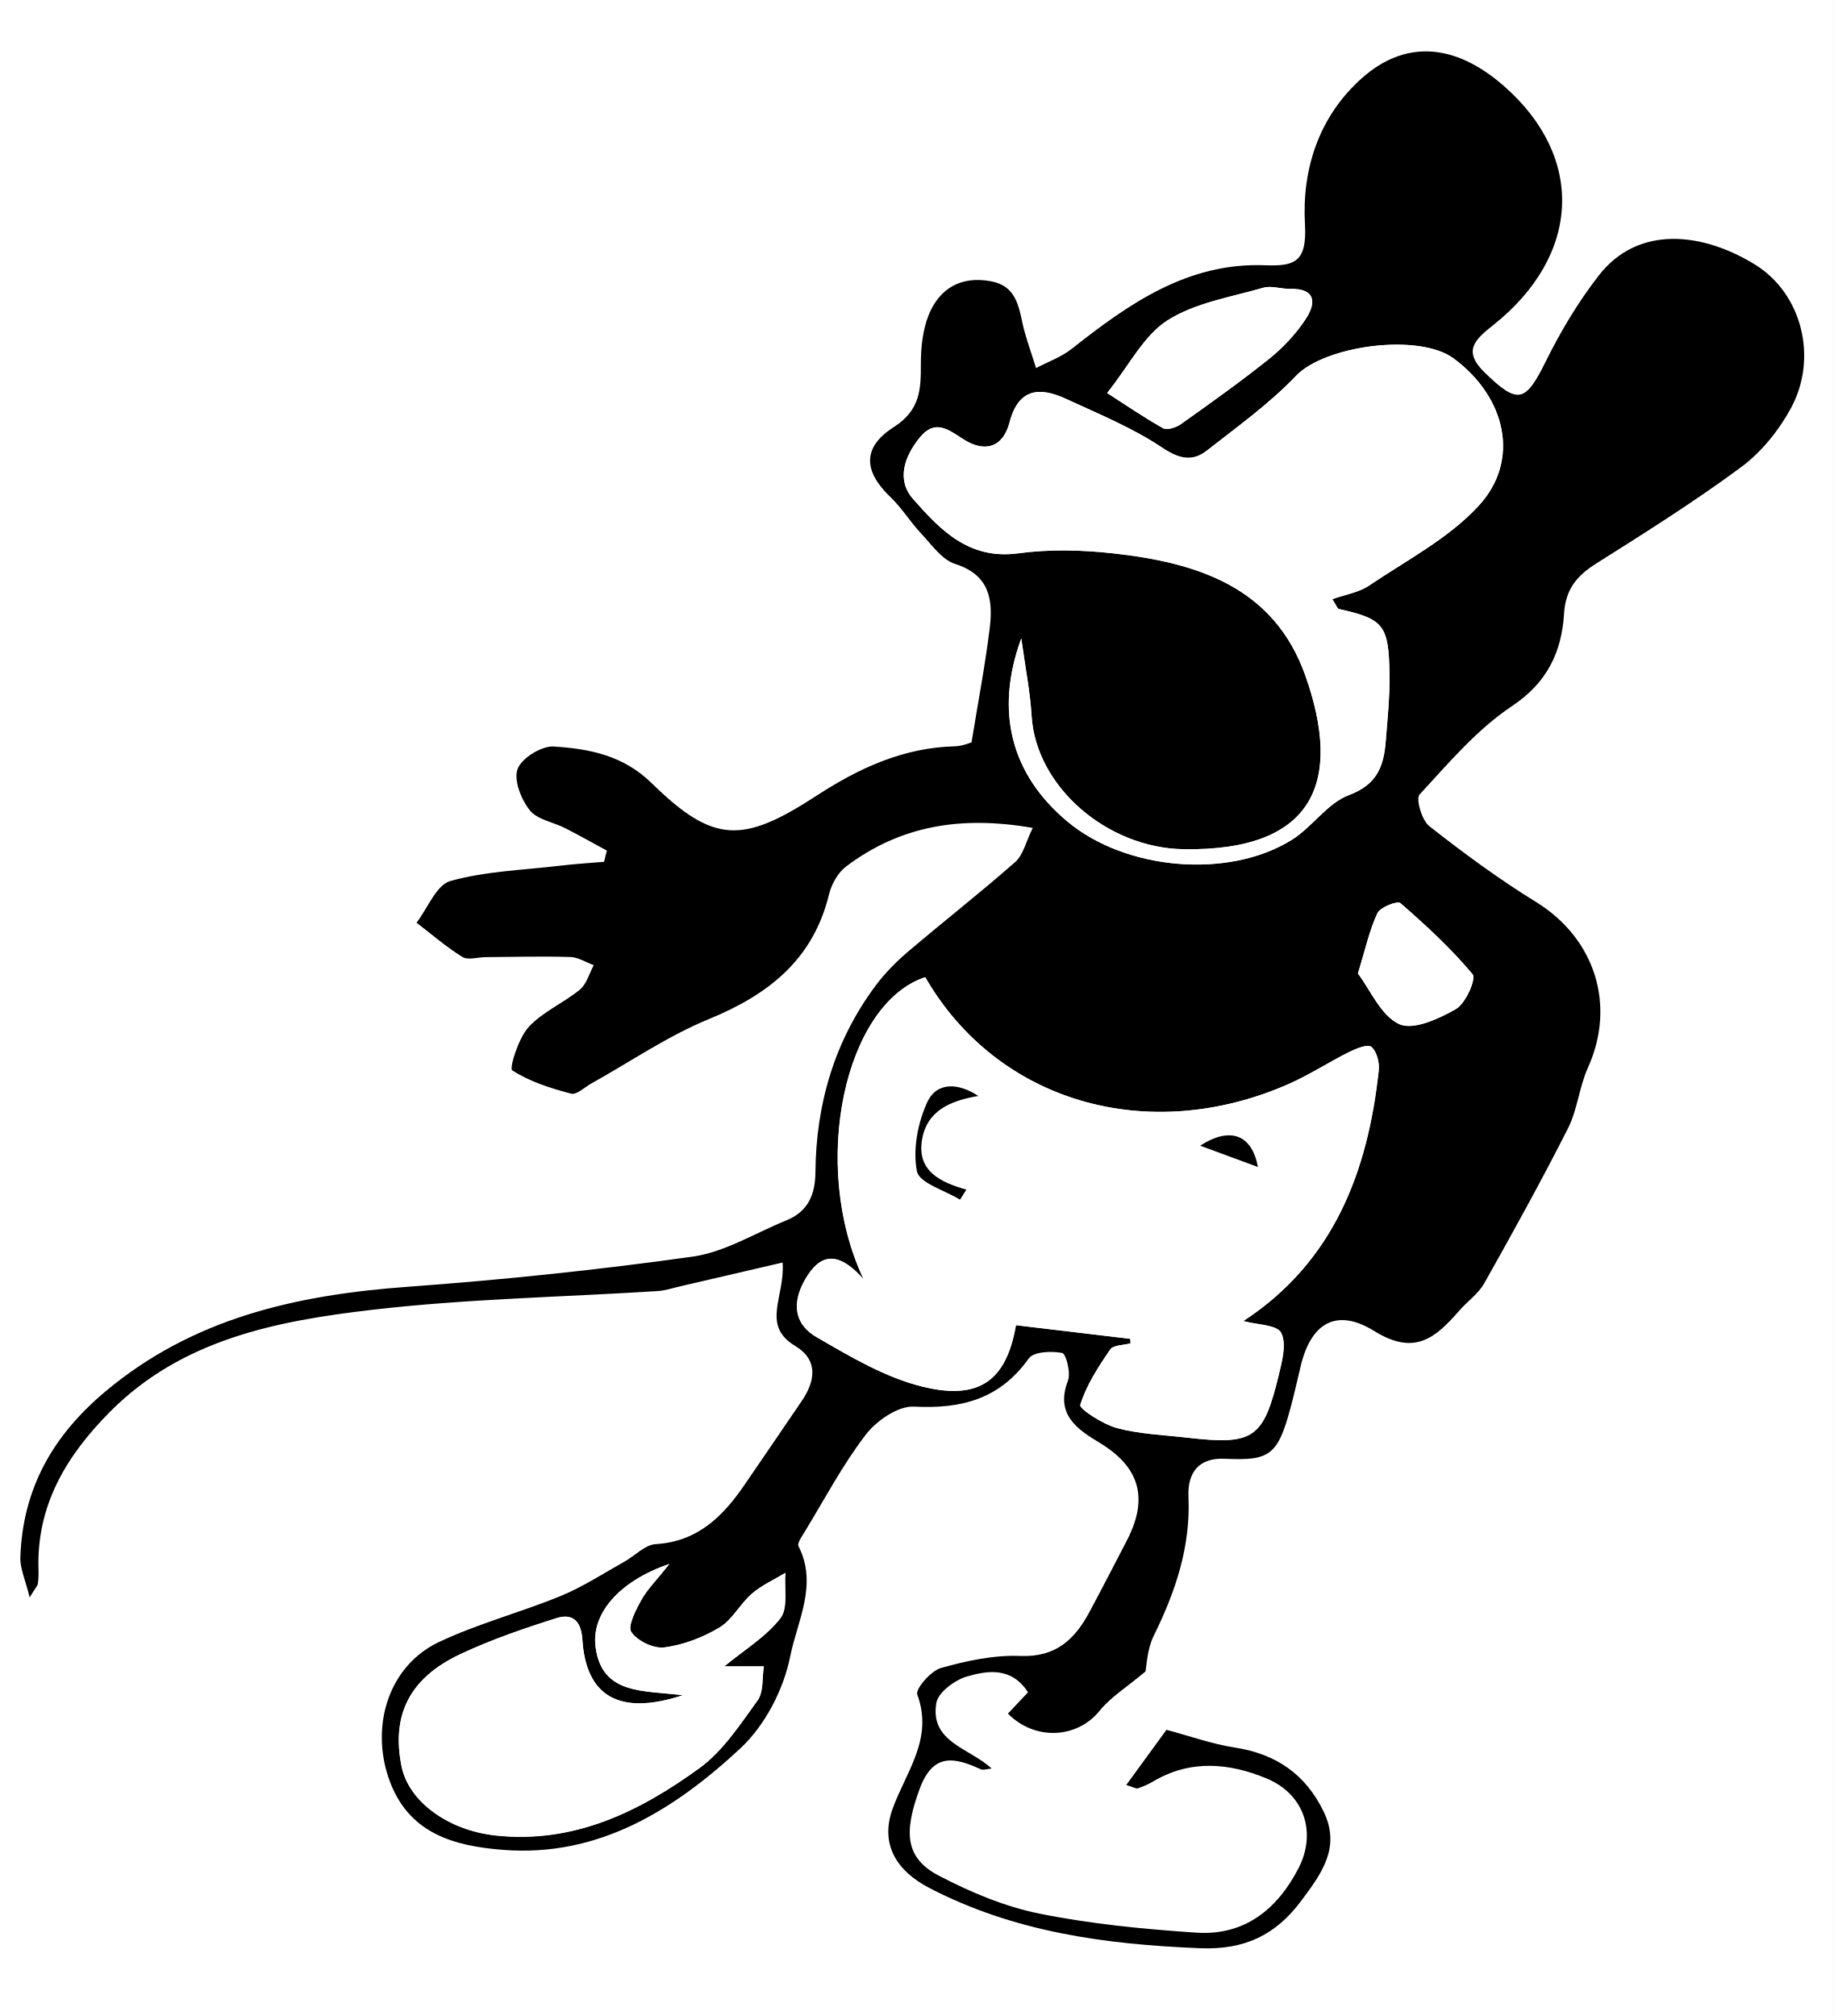
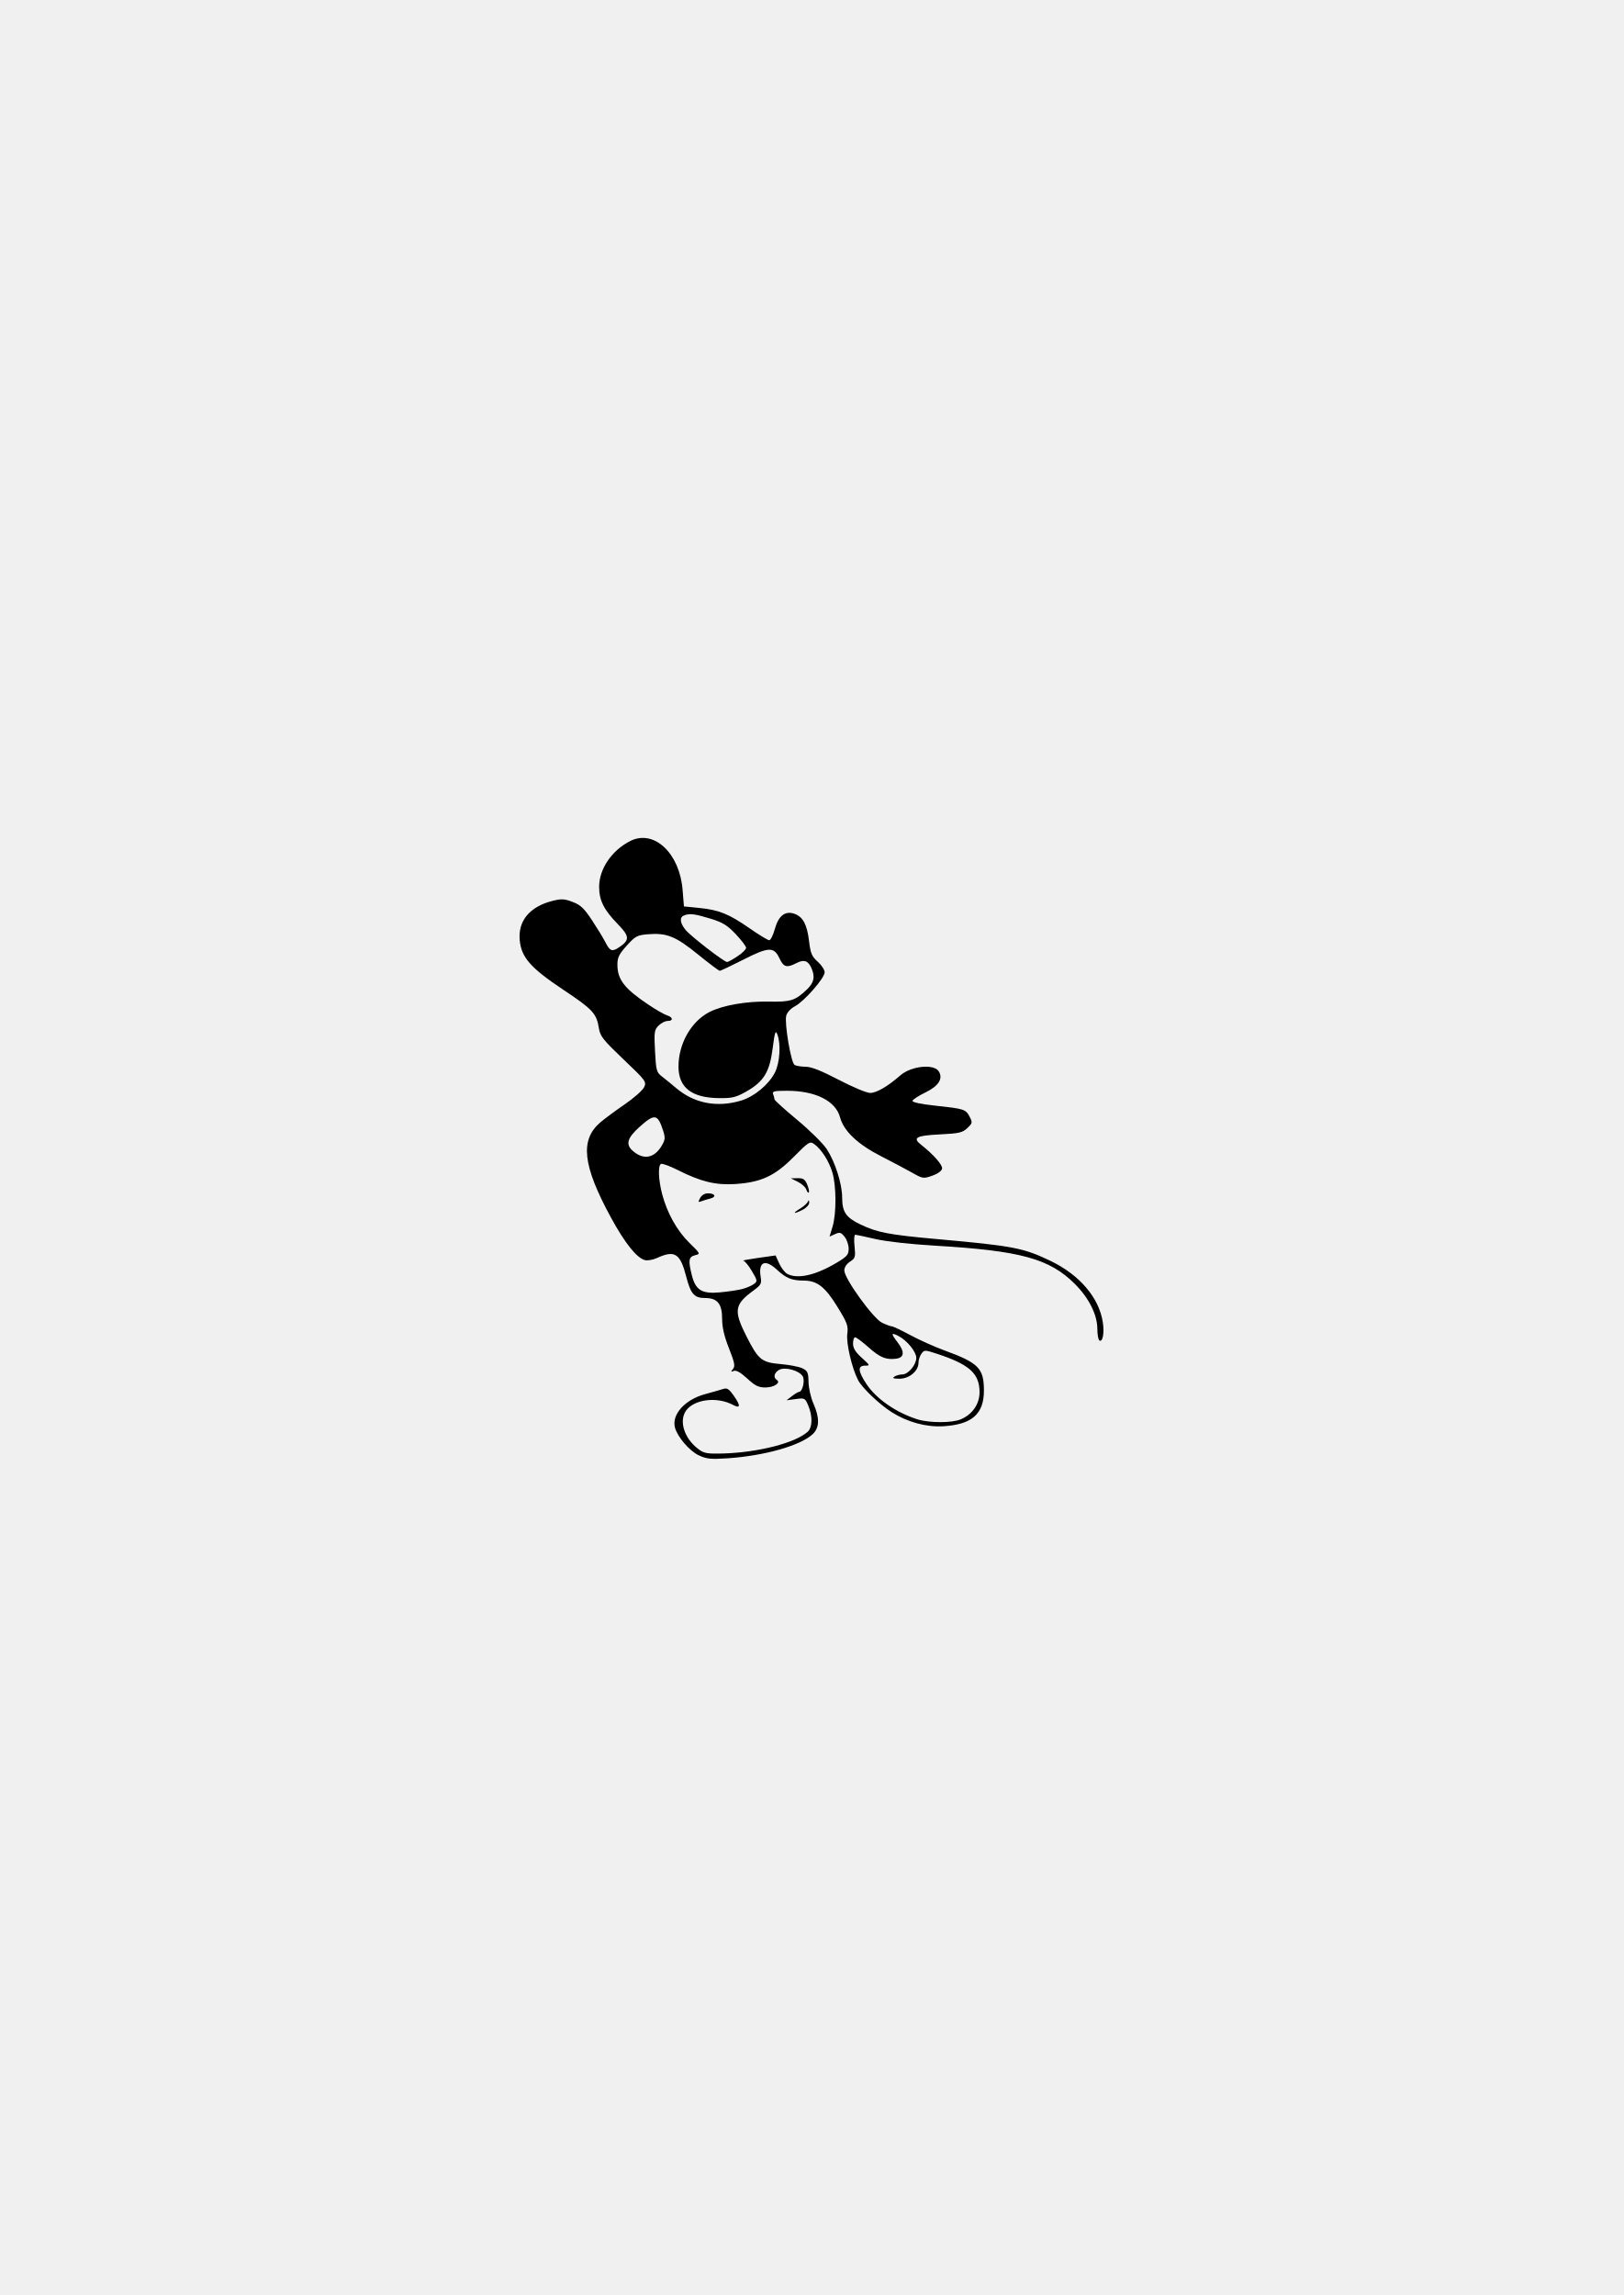
- <svg xmlns="http://www.w3.org/2000/svg" id="Layer_1" viewBox="0 0 271 298">
-   <defs>
-     <style>.cls-1,.cls-2{stroke-width:0px;}.cls-2{fill:#fff;}</style>
-   </defs>
-   <path class="cls-2" d="M271,298c-90.31,0-180.62,0-271,0V0h271v298ZM115.71,186.61c.44,4.97-3.24,9.29,1.85,12.34,3.45,2.07,3.02,5.16.96,8.19-2.82,4.12-5.62,8.25-8.44,12.37-3.2,4.66-6.92,8.37-13.12,8.75-1.6.1-3.1,1.74-4.67,2.62-3.11,1.73-6.11,3.71-9.38,5.05-5.93,2.44-12.21,4.07-17.98,6.8-7.37,3.49-10.1,12.2-7.47,20.02,2.8,8.33,9.71,10.13,16.93,10.7,14.15,1.12,25.35-5.95,35.1-15.02,3.61-3.36,6.37-8.68,7.34-13.54,1.03-5.19,4.13-10.63,1.24-16.31-.23-.46.52-1.51.94-2.2,2.94-4.82,5.59-9.87,9.01-14.32,1.59-2.06,4.76-4.25,7.1-4.13,7.03.37,12.69-1.11,16.97-7.11.72-1.01,3.35-1.13,4.94-.82.57.11,1.3,2.94.86,4.1-1.91,4.96,1.35,7.17,4.64,9.15,5.91,3.56,7.34,8.15,4.07,14.47-1.83,3.54-3.66,7.08-5.54,10.59-2.17,4.05-4.97,6.69-10.2,6.48-3.9-.15-7.94.72-11.74,1.78-1.49.42-3.8,3.1-3.5,3.92,2.44,6.59-1.71,11.47-3.67,16.96-1.82,5.09.51,9.07,5.47,11.64,12.59,6.54,26.07,8.33,40.01,8.9,6.6.27,11.2-1.98,14.96-7.04,2.94-3.96,5.87-7.81,3.3-13.13-2.67-5.54-7.04-8.55-13.13-9.49-3.33-.51-6.56-1.68-10.11-2.62-1.57,2.15-3.68,5.05-5.94,8.15,1.11.34,1.47.59,1.71.5.77-.26,1.54-.59,2.24-1.01,5.52-3.29,11.26-2.76,16.8-.45,5.55,2.31,7.42,7.98,4.72,13.24-3.14,6.12-8.03,10.03-15.12,9.55-7.77-.52-15.59-1.29-23.22-2.82-5.12-1.03-10.15-3.16-14.81-5.59-5.03-2.62-5.23-6.43-2.85-12.87,1.98-5.35,5.14-4.65,9.03-2.87.36.16.89-.05,1.6-.11-3.28-3.06-9.17-3.88-8.17-9.71.27-1.56,2.73-3.38,4.53-3.9,3.07-.89,6.57-1.43,9.02,2.34-1.06,1.12-2.02,2.14-2.97,3.15,4.05,4.09,10.27,3.63,13.53-.4,1.65-2.04,4.03-3.5,6.79-5.82.19-.89.25-3.31,1.22-5.27,3.22-6.51,5.47-13.19,5.14-20.56-.17-3.7,1.64-5.78,5.32-5.62,7.09.31,8.01-.46,10.23-9.33.36-1.45.69-2.92,1.04-4.38,1.5-6.3,5.24-8.67,10.89-5.16,5.99,3.72,9.07.94,12.54-3.02,1.2-1.38,2.82-2.49,3.69-4.04,4.26-7.57,8.47-15.18,12.39-22.93,1.4-2.77,1.66-6.1,2.94-8.95,4.2-9.29,1.03-19.13-7.67-24.49-5.48-3.38-10.7-7.23-15.78-11.21-1.11-.87-2.02-4.04-1.43-4.68,4.28-4.63,8.48-9.62,13.66-13.07,5.25-3.5,7.34-8.06,7.69-13.66.23-3.69,1.94-5.64,4.83-7.46,7.24-4.57,14.51-9.14,21.38-14.23,2.97-2.2,5.54-5.4,7.32-8.68,4.03-7.44,1.65-16.94-5.32-21.24-7.69-4.75-17.24-5.9-23.08,1.63-3.03,3.9-5.62,8.23-7.81,12.66-3.03,6.15-4.16,6.43-9.03,1.7-3.34-3.24-1.47-4.88,1.25-7.04,13.02-10.36,13.58-24.87,1.51-35.39-7.26-6.33-14.6-6.77-20.98-1.06-6.4,5.73-8.81,13.55-8.36,21.53.31,5.58-1.47,6.25-5.91,6.08-11.46-.43-20.13,5.71-28.58,12.37-1.54,1.21-3.49,1.9-5.25,2.83-.55-1.73-1.14-3.45-1.65-5.19-.91-3.08-.77-6.86-5.06-7.65-4.39-.81-7.59,1.06-9.18,5.03-.89,2.22-1.15,4.81-1.14,7.23.01,3.77-.12,6.82-4,9.3-4.75,3.03-4.46,6.58-.46,10.38,1.66,1.58,2.89,3.62,4.47,5.31,1.57,1.66,3.09,3.91,5.06,4.54,5.09,1.61,5.62,5.29,5.11,9.48-.67,5.46-1.71,10.88-2.69,16.9-.26.06-1.35.56-2.46.58-7.61.18-14.21,3.24-20.4,7.27-10.95,7.13-15.25,7.15-24.39-1.8-4.25-4.17-9.27-5.12-14.52-5.44-1.79-.11-4.71,1.71-5.32,3.32-.61,1.64.52,4.48,1.79,6.09,1.09,1.39,3.47,1.75,5.23,2.65,2.08,1.06,4.12,2.21,6.17,3.32-.14.55-.27,1.11-.41,1.66-2.18.19-4.37.32-6.54.58-5.42.64-10.98.81-16.18,2.26-2.07.58-3.35,4.02-4.99,6.16,2.24,1.71,4.38,3.58,6.77,5.06.84.51,2.28.03,3.44.03,4.17-.03,8.34-.15,12.5-.02,1.17.04,2.32.79,3.48,1.21-.67,1.23-1.06,2.8-2.06,3.62-2.42,1.99-5.52,3.28-7.58,5.54-1.5,1.65-2.87,6.09-2.42,6.38,2.58,1.67,5.67,2.65,8.7,3.45.82.22,2.02-.96,3.04-1.53,5.75-3.2,11.25-7,17.3-9.48,8.84-3.62,15.44-8.79,17.79-18.47.36-1.5,1.31-3.19,2.52-4.1,7.99-6.03,16.99-7.56,27.59-5.7-1.02,2.06-1.41,4-2.59,5.04-5.18,4.56-10.64,8.82-15.9,13.3-1.75,1.49-3.4,3.18-4.77,5.02-6.05,8.15-8.77,17.45-8.86,27.51-.03,3.37-1.11,5.84-4.29,7.14-4.6,1.88-9.07,4.69-13.85,5.36-13.98,1.98-28.06,3.43-42.14,4.46-16.38,1.2-31.72,4.59-44.74,15.54-7.75,6.52-12.16,14.38-12.49,24.45-.06,1.66.75,3.35,1.37,5.92.9-1.47,1.17-1.72,1.21-2.01.09-.66.12-1.33.1-1.99-.35-9.54,4.11-16.92,10.53-23.4,10.66-10.75,24.67-13.45,38.71-15.1,14-1.64,28.17-1.88,42.26-2.78,1.15-.07,2.27-.46,3.41-.72,4.78-1.11,9.56-2.22,15.11-3.51Z" />
-   <path class="cls-1" d="M115.71,186.61c-5.55,1.29-10.32,2.41-15.11,3.51-1.13.26-2.26.65-3.41.72-14.09.9-28.26,1.14-42.26,2.78-14.04,1.64-28.05,4.34-38.71,15.1-6.43,6.48-10.88,13.86-10.53,23.4.02.66,0,1.34-.1,1.99-.04.29-.31.54-1.21,2.01-.62-2.57-1.43-4.26-1.37-5.92.33-10.07,4.74-17.93,12.49-24.45,13.02-10.95,28.36-14.34,44.74-15.54,14.09-1.03,28.16-2.49,42.14-4.46,4.77-.68,9.25-3.49,13.85-5.36,3.19-1.3,4.26-3.77,4.29-7.14.09-10.06,2.81-19.36,8.86-27.51,1.37-1.84,3.02-3.53,4.77-5.02,5.26-4.48,10.71-8.73,15.9-13.3,1.18-1.04,1.57-2.98,2.59-5.04-10.6-1.86-19.6-.33-27.59,5.7-1.2.91-2.15,2.6-2.52,4.1-2.35,9.68-8.96,14.85-17.79,18.47-6.04,2.48-11.55,6.28-17.3,9.48-1.01.56-2.22,1.75-3.04,1.53-3.03-.8-6.12-1.78-8.7-3.45-.45-.29.92-4.74,2.42-6.38,2.06-2.26,5.16-3.55,7.58-5.54,1-.82,1.39-2.39,2.06-3.62-1.16-.42-2.31-1.18-3.48-1.21-4.16-.13-8.33-.01-12.5.02-1.17,0-2.61.49-3.44-.03-2.39-1.47-4.53-3.34-6.77-5.06,1.64-2.14,2.92-5.58,4.99-6.16,5.2-1.45,10.76-1.62,16.18-2.26,2.17-.26,4.36-.39,6.54-.58.14-.55.27-1.11.41-1.66-2.05-1.11-4.09-2.26-6.17-3.32-1.77-.9-4.14-1.26-5.23-2.65-1.27-1.61-2.4-4.46-1.79-6.09.6-1.61,3.53-3.43,5.32-3.32,5.25.33,10.27,1.27,14.52,5.44,9.14,8.95,13.44,8.93,24.39,1.8,6.19-4.03,12.79-7.09,20.4-7.27,1.11-.03,2.2-.52,2.46-.58.98-6.02,2.02-11.44,2.69-16.9.51-4.19-.02-7.86-5.11-9.48-1.97-.63-3.5-2.88-5.06-4.54-1.58-1.68-2.81-3.72-4.47-5.31-3.99-3.8-4.28-7.35.46-10.38,3.88-2.48,4.02-5.54,4-9.3,0-2.42.26-5.01,1.14-7.23,1.59-3.97,4.79-5.84,9.18-5.03,4.3.79,4.16,4.57,5.06,7.65.51,1.74,1.1,3.46,1.65,5.19,1.76-.93,3.71-1.62,5.25-2.83,8.45-6.67,17.12-12.8,28.58-12.37,4.44.17,6.22-.5,5.91-6.08-.45-7.98,1.96-15.8,8.36-21.53,6.38-5.71,13.71-5.27,20.98,1.06,12.07,10.52,11.5,25.03-1.51,35.39-2.71,2.16-4.58,3.8-1.25,7.04,4.88,4.73,6,4.45,9.03-1.7,2.19-4.43,4.78-8.76,7.81-12.66,5.84-7.53,15.39-6.37,23.08-1.63,6.97,4.3,9.35,13.81,5.32,21.24-1.78,3.28-4.35,6.47-7.32,8.68-6.87,5.09-14.14,9.66-21.38,14.23-2.89,1.82-4.6,3.77-4.83,7.46-.35,5.61-2.44,10.16-7.69,13.66-5.18,3.45-9.38,8.43-13.66,13.07-.59.64.33,3.81,1.43,4.68,5.07,3.98,10.29,7.83,15.78,11.21,8.7,5.37,11.86,15.21,7.67,24.49-1.29,2.85-1.54,6.18-2.94,8.95-3.92,7.75-8.13,15.36-12.39,22.93-.87,1.55-2.49,2.66-3.69,4.04-3.46,3.96-6.54,6.74-12.54,3.02-5.65-3.51-9.39-1.14-10.89,5.16-.35,1.46-.68,2.92-1.04,4.38-2.22,8.87-3.14,9.64-10.23,9.33-3.68-.16-5.49,1.92-5.32,5.62.33,7.37-1.92,14.04-5.14,20.56-.97,1.96-1.03,4.38-1.22,5.27-2.77,2.32-5.14,3.78-6.79,5.82-3.26,4.04-9.48,4.49-13.53.4.95-1.01,1.91-2.03,2.97-3.15-2.45-3.77-5.95-3.23-9.02-2.34-1.8.52-4.26,2.34-4.53,3.9-1,5.83,4.89,6.66,8.17,9.71-.7.06-1.24.27-1.6.11-3.89-1.78-7.05-2.48-9.03,2.87-2.38,6.44-2.18,10.25,2.85,12.87,4.66,2.43,9.7,4.56,14.81,5.59,7.62,1.54,15.44,2.3,23.22,2.82,7.09.48,11.98-3.43,15.12-9.55,2.7-5.26.83-10.93-4.72-13.24-5.54-2.3-11.28-2.84-16.8.45-.7.42-1.47.74-2.24,1.01-.25.08-.6-.16-1.71-.5,2.26-3.1,4.38-6,5.94-8.15,3.56.95,6.78,2.11,10.11,2.62,6.09.94,10.46,3.95,13.13,9.49,2.56,5.32-.36,9.17-3.3,13.13-3.76,5.06-8.36,7.31-14.96,7.04-13.94-.56-27.42-2.36-40.01-8.9-4.96-2.57-7.28-6.55-5.47-11.64,1.96-5.49,6.11-10.37,3.67-16.96-.3-.82,2.01-3.5,3.5-3.92,3.8-1.07,7.84-1.94,11.74-1.78,5.23.21,8.03-2.43,10.2-6.48,1.88-3.51,3.71-7.06,5.54-10.59,3.27-6.31,1.85-10.9-4.07-14.47-3.29-1.98-6.55-4.19-4.64-9.15.45-1.16-.28-3.99-.86-4.1-1.58-.31-4.21-.2-4.94.82-4.28,6-9.94,7.48-16.97,7.11-2.34-.12-5.51,2.07-7.1,4.13-3.42,4.45-6.07,9.5-9.01,14.32-.42.7-1.18,1.74-.94,2.2,2.89,5.67-.21,11.11-1.24,16.31-.97,4.86-3.73,10.18-7.34,13.54-9.75,9.07-20.95,16.14-35.1,15.02-7.22-.57-14.13-2.38-16.93-10.7-2.63-7.82.1-16.53,7.47-20.02,5.77-2.73,12.06-4.37,17.98-6.8,3.27-1.34,6.28-3.32,9.38-5.05,1.58-.88,3.07-2.52,4.67-2.62,6.2-.37,9.92-4.09,13.12-8.75,2.83-4.11,5.62-8.25,8.44-12.37,2.07-3.02,2.49-6.12-.96-8.19-5.1-3.06-1.41-7.37-1.85-12.34ZM167.07,197.91c.01.22.02.44.04.65-1.03.29-2.55.24-3.01.92-1.76,2.57-3.53,5.27-4.42,8.19-.18.57,3.35,2.87,5.43,3.42,3.33.89,6.87,1.01,10.33,1.41,9.84,1.14,11.29.2,13.57-9.25.5-2.06,1.18-4.65.35-6.25-.62-1.19-3.55-1.17-5.58-1.73,13.31-8.72,18.39-21.99,20.01-37.07.12-1.15-.3-2.82-1.1-3.46-.56-.45-2.29.27-3.33.79-2.97,1.48-5.77,3.32-8.79,4.66-20.9,9.25-43.2,2.68-53.81-15.75-11.83,3.88-17.13,27.65-9.1,44.65-3.38-3.78-6-4.08-8.28-.57-2.22,3.43-2.38,6.97,1.32,9.12,4.96,2.88,10.12,5.95,15.6,7.31,8.61,2.14,12.48-1.05,13.87-9.07,5.68.68,11.31,1.35,16.93,2.02ZM196.91,88.57c1.94-.69,3.93-.99,5.44-2.01,5.56-3.76,11.79-6.99,16.23-11.83,6.15-6.71,4.01-15.99-3.69-21.72-5.19-3.86-19.09-1.9-23.32,2.53-3.93,4.12-8.66,7.51-13.17,11.05-2.19,1.71-4.11,1.25-6.66-.44-4.39-2.93-9.38-4.97-14.2-7.2-3.88-1.79-7.01-1.56-8.32,3.47-.99,3.8-3.72,4.51-6.84,2.5-2.25-1.45-4.18-3-6.42-.26-2.3,2.81-3.49,6.26-1.01,9.09,4.01,4.57,8.25,9.03,15.55,8.04,4.58-.62,9.36-.51,13.97,0,12.39,1.36,23.83,4.9,28.49,18.15,5.37,15.24,1.67,25.9-18.03,25.59-11.27-.18-21.82-9.2-22.46-19.75-.21-3.52-.92-7.02-1.52-11.42-3.99,10.9-1.43,20.2,6.82,27.08,8.6,7.18,23.76,8.55,33.15,2.71,3.03-1.89,5.26-5.43,8.45-6.62,4.16-1.55,5.14-4.27,5.44-7.91.27-3.32.61-6.64.56-9.96-.11-7.31-.88-8.16-7.48-9.64-.23-.05-.36-.51-.97-1.45ZM107.07,246.31c2.95-2.43,6.14-4.35,8.28-7.1,1.17-1.51.54-4.42.73-6.7-1.66,1.01-3.49,1.82-4.94,3.07-1.75,1.51-2.89,3.86-4.8,5.01-2.44,1.47-5.33,2.57-8.14,2.94-1.58.21-3.99-.95-4.88-2.27-.59-.87.64-3.24,1.46-4.72.85-1.56,2.18-2.85,4.16-5.35-7.5,2.55-11.57,7.4-10.91,12.29.95,7.11,7.1,6.36,12.9,7.12-9.42,3.08-14.33.16-14.86-8.3-.18-2.81-1.57-3.8-3.77-3.11-4.85,1.53-9.7,3.19-14.29,5.35-7.51,3.54-10.17,9.02-8.66,16.54,1.06,5.3,6.99,9.51,13.94,10.25,11.55,1.23,21.2-3.52,30.06-9.94,3.49-2.53,6.04-6.47,8.63-10.04.9-1.24.65-3.32.92-5.02h-5.82ZM163.63,58.09c2.54,1.63,5.33,3.56,8.28,5.21.59.33,1.92-.11,2.62-.6,4.44-3.16,8.89-6.32,13.14-9.73,2.03-1.64,3.9-3.65,5.33-5.83,1.56-2.37,1.48-4.52-2.34-4.44-1.31.03-2.74-.51-3.93-.17-4.82,1.39-10.08,2.22-14.18,4.83-3.49,2.22-5.61,6.59-8.91,10.73ZM200.7,143.91c1.83,2.42,3.37,6.19,6.08,7.46,2.07.97,5.89-.78,8.41-2.23,1.43-.82,3.01-4.46,2.46-5.12-3.19-3.83-6.9-7.25-10.68-10.53-.43-.38-2.97.6-3.39,1.48-1.19,2.52-1.78,5.33-2.89,8.93Z" />
-   <path class="cls-2" d="M167.07,197.91c-5.62-.67-11.25-1.34-16.93-2.02-1.39,8.02-5.26,11.21-13.87,9.07-5.48-1.36-10.63-4.43-15.6-7.31-3.7-2.15-3.55-5.69-1.32-9.12,2.28-3.52,4.9-3.21,8.28.57-8.03-16.99-2.74-40.77,9.1-44.65,10.61,18.43,32.91,24.99,53.81,15.75,3.03-1.34,5.82-3.18,8.79-4.66,1.05-.52,2.78-1.24,3.33-.79.8.64,1.23,2.31,1.1,3.46-1.62,15.08-6.7,28.35-20.01,37.07,2.03.56,4.97.54,5.58,1.73.83,1.6.15,4.2-.35,6.25-2.29,9.45-3.74,10.38-13.57,9.25-3.46-.4-7-.52-10.33-1.41-2.07-.55-5.6-2.85-5.43-3.42.9-2.92,2.66-5.62,4.42-8.19.46-.68,1.98-.63,3.01-.92-.01-.22-.02-.44-.04-.65ZM144.6,162c-2.9-1.92-6.16-2.18-7.58.97-1.38,3.06-2.14,6.96-1.5,10.15.35,1.75,4.13,2.82,6.37,4.2.31-.49.62-.99.93-1.48-3.75-1.06-7.22-2.68-6.58-7.16.65-4.5,4.2-5.99,8.36-6.69ZM177.38,169.35c2.64.97,5.73,2.11,8.54,3.15-.92-4.85-4.14-5.98-8.54-3.15Z" />
-   <path class="cls-2" d="M196.91,88.57c.61.94.75,1.4.97,1.45,6.6,1.48,7.37,2.33,7.48,9.64.05,3.32-.3,6.65-.56,9.96-.29,3.64-1.27,6.36-5.44,7.91-3.19,1.19-5.41,4.73-8.45,6.62-9.4,5.84-24.56,4.47-33.15-2.71-8.25-6.89-10.81-16.18-6.82-27.08.6,4.4,1.31,7.89,1.52,11.42.63,10.55,11.19,19.57,22.46,19.75,19.7.31,23.4-10.35,18.03-25.59-4.66-13.24-16.1-16.79-28.49-18.15-4.61-.51-9.39-.62-13.97,0-7.3.99-11.54-3.47-15.55-8.04-2.48-2.83-1.29-6.28,1.01-9.09,2.24-2.74,4.17-1.19,6.42.26,3.12,2.01,5.85,1.3,6.84-2.5,1.31-5.03,4.44-5.26,8.32-3.47,4.83,2.23,9.82,4.27,14.2,7.2,2.54,1.7,4.47,2.16,6.66.44,4.52-3.54,9.24-6.92,13.17-11.05,4.23-4.44,18.13-6.39,23.32-2.53,7.7,5.73,9.84,15.01,3.69,21.72-4.44,4.84-10.67,8.08-16.23,11.83-1.51,1.02-3.5,1.32-5.44,2.01Z" />
-   <path class="cls-2" d="M107.07,246.31h5.82c-.27,1.7-.02,3.78-.92,5.02-2.59,3.58-5.14,7.52-8.63,10.04-8.86,6.43-18.51,11.17-30.06,9.94-6.96-.74-12.88-4.95-13.94-10.25-1.51-7.51,1.16-13,8.66-16.54,4.59-2.16,9.44-3.82,14.29-5.35,2.2-.69,3.59.3,3.77,3.11.53,8.46,5.44,11.38,14.86,8.3-5.8-.76-11.95,0-12.9-7.12-.65-4.89,3.41-9.73,10.91-12.29-1.98,2.49-3.3,3.79-4.16,5.35-.81,1.48-2.04,3.84-1.46,4.72.89,1.32,3.3,2.48,4.88,2.27,2.81-.37,5.69-1.47,8.14-2.94,1.91-1.15,3.05-3.5,4.8-5.01,1.45-1.25,3.28-2.06,4.94-3.07-.18,2.28.44,5.18-.73,6.7-2.13,2.75-5.33,4.68-8.28,7.1Z" />
-   <path class="cls-2" d="M163.63,58.09c3.3-4.14,5.42-8.51,8.91-10.73,4.1-2.61,9.36-3.43,14.18-4.83,1.19-.35,2.62.2,3.93.17,3.82-.09,3.9,2.07,2.34,4.44-1.43,2.18-3.3,4.19-5.33,5.83-4.24,3.41-8.7,6.57-13.14,9.73-.7.5-2.03.93-2.62.6-2.94-1.66-5.73-3.58-8.28-5.21Z" />
-   <path class="cls-2" d="M200.7,143.91c1.11-3.61,1.7-6.41,2.89-8.93.42-.89,2.96-1.86,3.39-1.48,3.77,3.29,7.49,6.7,10.68,10.53.55.66-1.04,4.3-2.46,5.12-2.52,1.45-6.34,3.2-8.41,2.23-2.71-1.27-4.25-5.05-6.08-7.46Z" />
-   <path class="cls-1" d="M144.6,162c-4.16.7-7.72,2.19-8.36,6.69-.64,4.48,2.83,6.09,6.58,7.16-.31.49-.62.99-.93,1.48-2.24-1.38-6.02-2.45-6.37-4.2-.63-3.2.12-7.1,1.5-10.15,1.43-3.15,4.69-2.89,7.58-.97Z" />
-   <path class="cls-1" d="M177.38,169.35c4.4-2.83,7.63-1.7,8.54,3.15-2.81-1.04-5.9-2.17-8.54-3.15Z" />
+ <svg xmlns="http://www.w3.org/2000/svg" version="1.1" id="svg1" width="793.6" height="1122.133" viewBox="0 0 793.6 1122.133">
+   <defs id="defs1" />
+   <g id="g1">
+     <path style="fill:#000000" d="m 341.666,711.588 c -4.572,-2.141 -10.542,-9.13 -11.684,-13.678 -1.599,-6.37 4.934,-13.574 14.726,-16.239 3.717,-1.012 7.767,-2.171 8.999,-2.577 1.804,-0.594 2.821,0.101 5.225,3.57 3.276,4.727 3.071,6.197 -0.589,4.238 -7.079,-3.789 -17.279,-2.996 -21.984,1.708 -4.9,4.9 -2.388,14.384 5.322,20.091 2.557,1.893 4.323,2.195 11.655,1.989 17.273,-0.484 35.504,-5.15 41.569,-10.639 2.335,-2.113 2.46,-7.57 0.292,-12.759 -1.556,-3.725 -1.738,-3.821 -6.126,-3.233 l -4.522,0.606 2.659,-2.043 c 1.462,-1.124 3.031,-2.054 3.485,-2.067 1.638,-0.047 2.943,-5.431 1.823,-7.523 -1.533,-2.865 -8.579,-4.847 -11.559,-3.252 -2.436,1.304 -3.024,3.771 -1.172,4.916 2.185,1.351 -1.333,3.701 -5.54,3.701 -3.39,0 -5.041,-0.812 -8.919,-4.387 -3.192,-2.942 -5.342,-4.164 -6.527,-3.709 -1.487,0.57 -1.551,0.417 -0.406,-0.963 1.128,-1.359 0.787,-3.095 -1.982,-10.104 -2.33,-5.896 -3.344,-10.259 -3.344,-14.384 0,-7.387 -2.3,-10.187 -8.368,-10.187 -5.283,0 -6.997,-1.971 -9.224,-10.602 -2.901,-11.246 -5.587,-12.94 -14.232,-8.976 -1.956,0.897 -4.599,1.369 -5.873,1.05 -4.044,-1.015 -9.859,-8.296 -16.723,-20.938 -13.793,-25.403 -15.161,-37.802 -5.121,-46.417 2.041,-1.751 7.41,-5.72 11.932,-8.821 4.522,-3.101 8.79,-6.883 9.484,-8.406 1.211,-2.657 0.806,-3.202 -10.082,-13.562 -9.827,-9.351 -11.432,-11.364 -12.008,-15.061 -1.152,-7.39 -2.947,-9.347 -17.391,-18.963 -15.998,-10.65 -20.542,-15.806 -21.351,-24.227 -0.912,-9.487 4.899,-16.459 16.053,-19.264 4.339,-1.091 5.8,-1.012 9.835,0.529 3.868,1.477 5.604,3.12 9.439,8.934 2.584,3.918 5.475,8.653 6.424,10.523 2.315,4.562 3.326,5.009 6.553,2.894 5.581,-3.657 5.53,-5.466 -0.328,-11.486 -6.869,-7.061 -9.154,-11.625 -9.15,-18.273 0.006,-8.746 6.187,-17.831 15.238,-22.398 11.538,-5.821 24.105,5.91 25.565,23.863 l 0.661,8.134 7.399,0.731 c 9.708,0.959 14.576,2.924 24.699,9.97 4.608,3.208 8.93,5.832 9.604,5.832 0.674,0 1.922,-2.52 2.773,-5.6 1.799,-6.508 5.166,-9.009 9.771,-7.259 3.992,1.518 5.963,5.288 6.92,13.241 0.731,6.075 1.337,7.519 4.244,10.114 1.865,1.665 3.391,3.99 3.391,5.166 0,2.812 -9.971,14.22 -14.527,16.621 -2.123,1.119 -3.856,3.007 -4.268,4.65 -0.93,3.705 2.331,22.914 4.078,24.022 0.761,0.483 3.187,0.885 5.392,0.894 2.805,0.011 7.686,1.938 16.259,6.416 6.738,3.52 13.627,6.4 15.31,6.4 3.111,0 8.59,-3.19 14.801,-8.618 5.233,-4.574 16.371,-5.731 18.739,-1.947 2.216,3.542 -0.042,7.152 -6.42,10.265 -3.344,1.632 -6.232,3.488 -6.418,4.123 -0.213,0.73 4,1.627 11.42,2.431 14.04,1.523 14.622,1.715 16.562,5.466 1.409,2.725 1.327,3.104 -1.187,5.471 -2.376,2.237 -3.996,2.607 -13.469,3.076 -11.509,0.57 -13.466,1.639 -9.181,5.016 6.187,4.876 10.658,9.965 10.318,11.745 -0.216,1.129 -2.184,2.537 -4.825,3.452 -4.287,1.486 -4.661,1.433 -9.588,-1.367 -2.82,-1.602 -9.701,-5.249 -15.291,-8.104 -11.593,-5.92 -18.37,-12.344 -20.202,-19.149 -2.154,-7.998 -12.034,-12.926 -25.917,-12.926 -6.32,0 -7.316,0.248 -6.764,1.687 0.356,0.928 0.647,2.06 0.647,2.515 0,0.455 4.99,4.969 11.09,10.031 6.099,5.062 12.591,11.47 14.426,14.24 4.083,6.164 7.546,16.983 7.567,23.639 0.023,7.177 1.823,9.84 8.968,13.265 8.231,3.946 13.976,5.043 37.417,7.143 37.271,3.34 42.225,4.291 55.467,10.652 14.277,6.858 23.799,18.047 25.605,30.088 0.794,5.292 -0.07,9.821 -1.682,8.825 -0.544,-0.336 -0.995,-2.863 -1,-5.615 -0.015,-6.944 -4.087,-15.107 -10.972,-21.992 -12.413,-12.413 -26.508,-16.271 -68.484,-18.747 -12.091,-0.713 -23.85,-2.03 -29.151,-3.263 -4.886,-1.137 -9.292,-2.068 -9.79,-2.068 -0.498,0 -0.642,2.547 -0.321,5.66 0.54,5.235 0.374,5.798 -2.21,7.491 -1.682,1.102 -2.795,2.813 -2.795,4.299 0,3.967 14.127,23.524 18.487,25.593 2.036,0.966 4.192,1.757 4.792,1.757 0.6,0 4.68,1.936 9.068,4.303 4.388,2.367 11.913,5.739 16.722,7.494 16.566,6.046 19.187,8.714 19.194,19.543 0.007,11.48 -5.778,16.606 -19.729,17.482 -8.387,0.527 -17.576,-1.961 -25.335,-6.859 -5.983,-3.777 -14.51,-11.903 -16.473,-15.699 -3.037,-5.873 -5.871,-18.073 -5.26,-22.643 0.52,-3.894 -0.012,-5.349 -4.81,-13.145 -6.072,-9.867 -9.937,-12.866 -16.586,-12.872 -5.698,-0.005 -8.543,-1.16 -12.935,-5.248 -5.856,-5.452 -9.235,-4.004 -8.027,3.44 0.535,3.295 0.19,3.947 -3.524,6.673 -9.31,6.834 -9.779,9.819 -3.496,22.25 5.878,11.629 7.479,12.934 16.836,13.719 4.175,0.35 8.915,1.271 10.533,2.046 2.606,1.249 2.955,2.021 3.049,6.746 0.058,2.935 1.138,7.67 2.4,10.522 3.137,7.091 3.001,11.828 -0.431,15.009 -6.004,5.564 -23.566,10.527 -41.541,11.738 -8.19,0.552 -10.256,0.34 -14.068,-1.445 z m 128.018,-17.577 c 5.715,-2.388 9.25,-7.471 9.245,-13.294 -0.007,-9.203 -4.967,-13.626 -21.217,-18.922 -5.552,-1.809 -5.805,-1.806 -7.2,0.102 -0.795,1.087 -1.446,3.107 -1.446,4.488 0,3.974 -4.535,7.75 -9.285,7.731 -3.007,-0.012 -3.637,-0.282 -2.448,-1.05 0.88,-0.569 2.645,-1.041 3.923,-1.05 2.819,-0.02 6.744,-4.722 6.744,-8.078 0,-2.98 -4.492,-8.515 -8.66,-10.67 -3.787,-1.958 -3.847,-1.34 -0.318,3.286 3.439,4.509 3.068,7.327 -1.026,7.796 -4.942,0.567 -7.772,-0.63 -13.48,-5.699 -2.963,-2.631 -5.851,-4.784 -6.418,-4.784 -0.567,0 -1.031,1.384 -1.031,3.076 0,2.235 1.167,4.13 4.27,6.933 4.084,3.69 4.154,3.857 1.6,3.857 -3.681,0 -3.466,2.698 0.715,9.011 4.782,7.219 14.466,13.924 24.882,17.227 5.723,1.815 16.854,1.836 21.151,0.041 z M 362.7,630.317 c 2.071,-0.517 4.675,-1.605 5.786,-2.417 1.958,-1.432 1.932,-1.628 -0.878,-6.422 -1.594,-2.72 -3.478,-5.005 -4.186,-5.079 -0.709,-0.074 2.552,-0.678 7.245,-1.342 l 8.533,-1.208 1.789,3.93 c 0.984,2.161 2.753,4.445 3.93,5.075 5.036,2.695 13.888,0.693 24.198,-5.474 5.08,-3.038 5.816,-3.905 5.816,-6.845 0,-1.851 -0.904,-4.482 -2.008,-5.846 -1.74,-2.148 -2.364,-2.318 -4.671,-1.266 l -2.663,1.213 1.471,-4.888 c 1.926,-6.399 1.878,-19.859 -0.095,-26.502 -1.66,-5.591 -5.435,-11.439 -8.99,-13.93 -1.994,-1.397 -2.705,-0.941 -9.929,6.367 -9.21,9.317 -15.961,12.437 -28.672,13.251 -9.456,0.606 -16.701,-1.159 -27.89,-6.793 -4.019,-2.024 -7.768,-3.396 -8.33,-3.048 -1.507,0.931 -1.244,7.739 0.566,14.689 2.409,9.25 7.281,17.977 13.354,23.924 5.444,5.331 5.458,5.362 2.732,6.046 -3.111,0.781 -3.38,2.494 -1.54,9.802 1.827,7.256 4.93,9.158 13.627,8.353 3.872,-0.358 8.734,-1.074 10.806,-1.591 z m 28.382,-39.3 c 1.842,-1.123 3.604,-2.681 3.916,-3.463 0.385,-0.965 0.594,-0.831 0.651,0.418 0.046,1.012 -1.332,2.572 -3.063,3.467 -4.459,2.306 -5.5,2.014 -1.504,-0.422 z m -48.769,-5.255 c 0.735,-1.373 2.26,-2.295 3.794,-2.295 3.512,0 4.329,1.759 1.184,2.548 -1.408,0.353 -3.381,0.957 -4.383,1.342 -1.577,0.605 -1.657,0.39 -0.595,-1.595 z m 51.905,-4.16 c -0.354,-1.114 -2.197,-2.8 -4.097,-3.745 l -3.454,-1.719 3.337,-0.068 c 2.74,-0.056 3.577,0.511 4.677,3.166 0.737,1.779 1.079,3.495 0.76,3.814 -0.319,0.319 -0.869,-0.332 -1.223,-1.447 z M 323.555,560.161 c 1.691,-2.878 1.78,-3.869 0.661,-7.344 -2.647,-8.216 -4.155,-8.449 -11.567,-1.785 -5.91,5.314 -6.841,8.444 -3.43,11.531 5.251,4.752 10.666,3.845 14.336,-2.402 z m 38.698,-22.004 c 6.467,-1.921 13.571,-7.793 16.619,-13.739 2.44,-4.758 3.01,-14.033 1.154,-18.754 -0.848,-2.157 -1.233,-0.971 -2.25,6.933 -1.494,11.611 -4.373,16.309 -12.953,21.132 -5.056,2.842 -6.852,3.272 -13.333,3.196 -13.317,-0.157 -19.745,-5.168 -19.753,-15.399 -0.009,-11.212 6.191,-22.136 15.162,-26.712 6.423,-3.277 18.015,-5.311 28.963,-5.083 10.661,0.222 12.92,-0.485 18.538,-5.802 3.653,-3.458 4.261,-6.353 2.256,-10.754 -1.614,-3.543 -3.623,-4.155 -7.337,-2.235 -4.665,2.412 -6.193,1.966 -8.246,-2.408 -2.685,-5.722 -5.279,-5.612 -17.783,0.754 -5.811,2.958 -10.927,5.379 -11.369,5.379 -0.442,0 -5.24,-3.602 -10.662,-8.004 -10.9,-8.85 -15.286,-10.624 -24.399,-9.868 -5.342,0.443 -6.202,0.901 -10.408,5.547 -3.775,4.169 -4.585,5.809 -4.585,9.281 0,7.38 3.452,11.802 15.467,19.811 3.52,2.346 7.48,4.606 8.8,5.021 2.974,0.936 3.15,2.745 0.267,2.745 -1.173,0 -3.155,1.022 -4.405,2.271 -2.087,2.087 -2.228,3.098 -1.737,12.481 0.497,9.506 0.73,10.36 3.381,12.395 1.566,1.202 4.676,3.738 6.913,5.634 8.861,7.514 19.932,9.671 31.702,6.176 z m -1.697,-70.566 c 2.334,-1.545 4.244,-3.41 4.244,-4.145 0,-0.735 -2.28,-3.745 -5.067,-6.689 -4.169,-4.404 -6.363,-5.748 -12.379,-7.588 -7.693,-2.352 -10.102,-2.649 -12.867,-1.588 -2.367,0.908 -2.091,3.642 0.718,7.106 2.433,3.001 18.779,15.643 20.284,15.689 0.453,0.014 2.733,-1.239 5.067,-2.784 z" id="path1" />
+   </g>
</svg>
